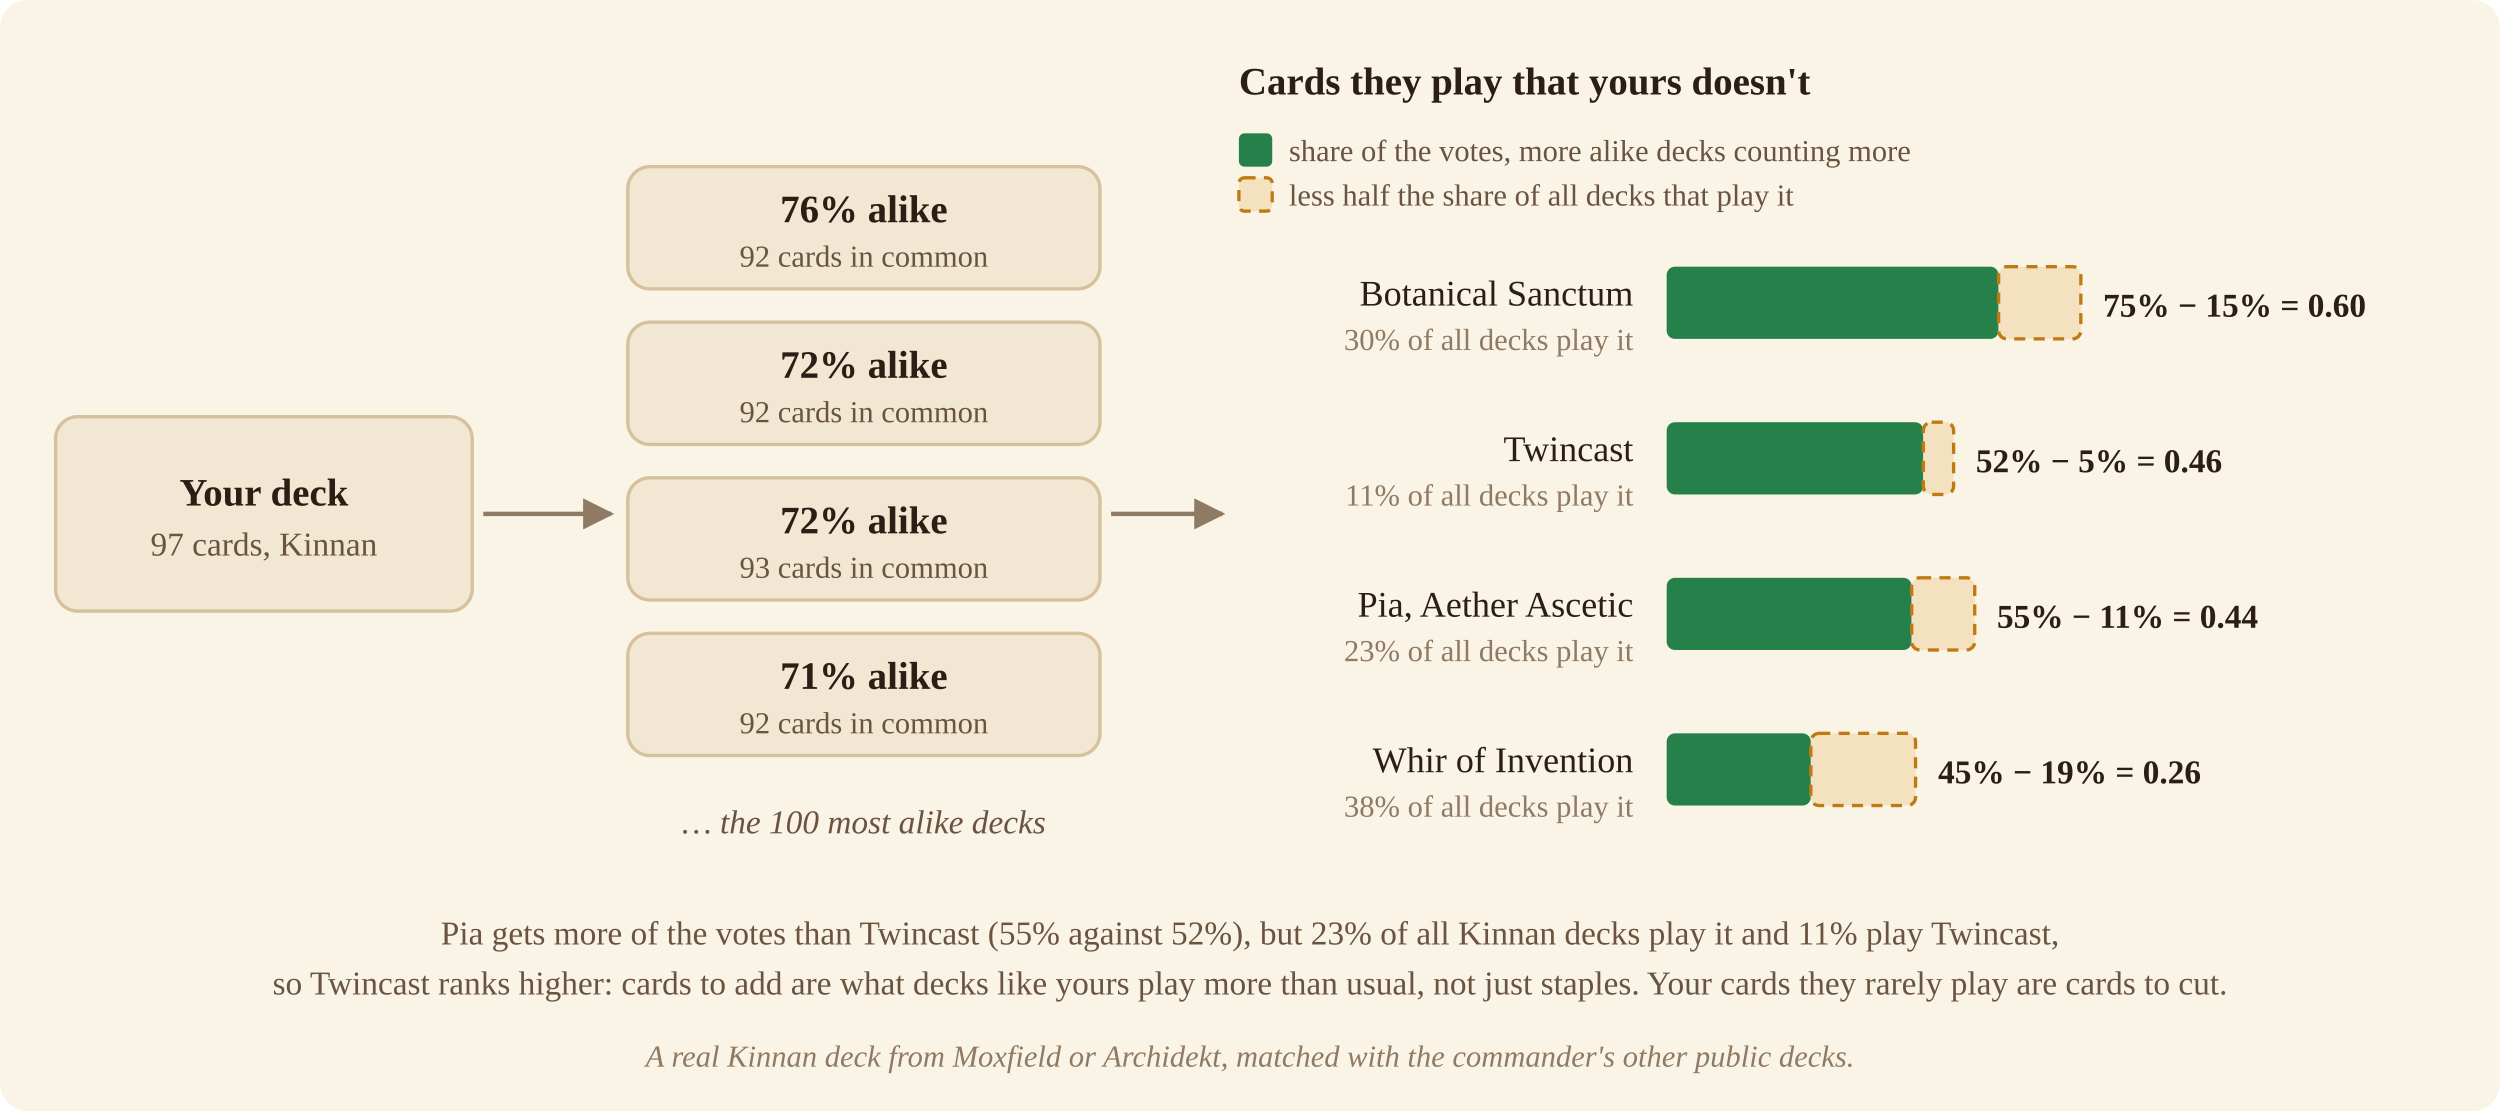
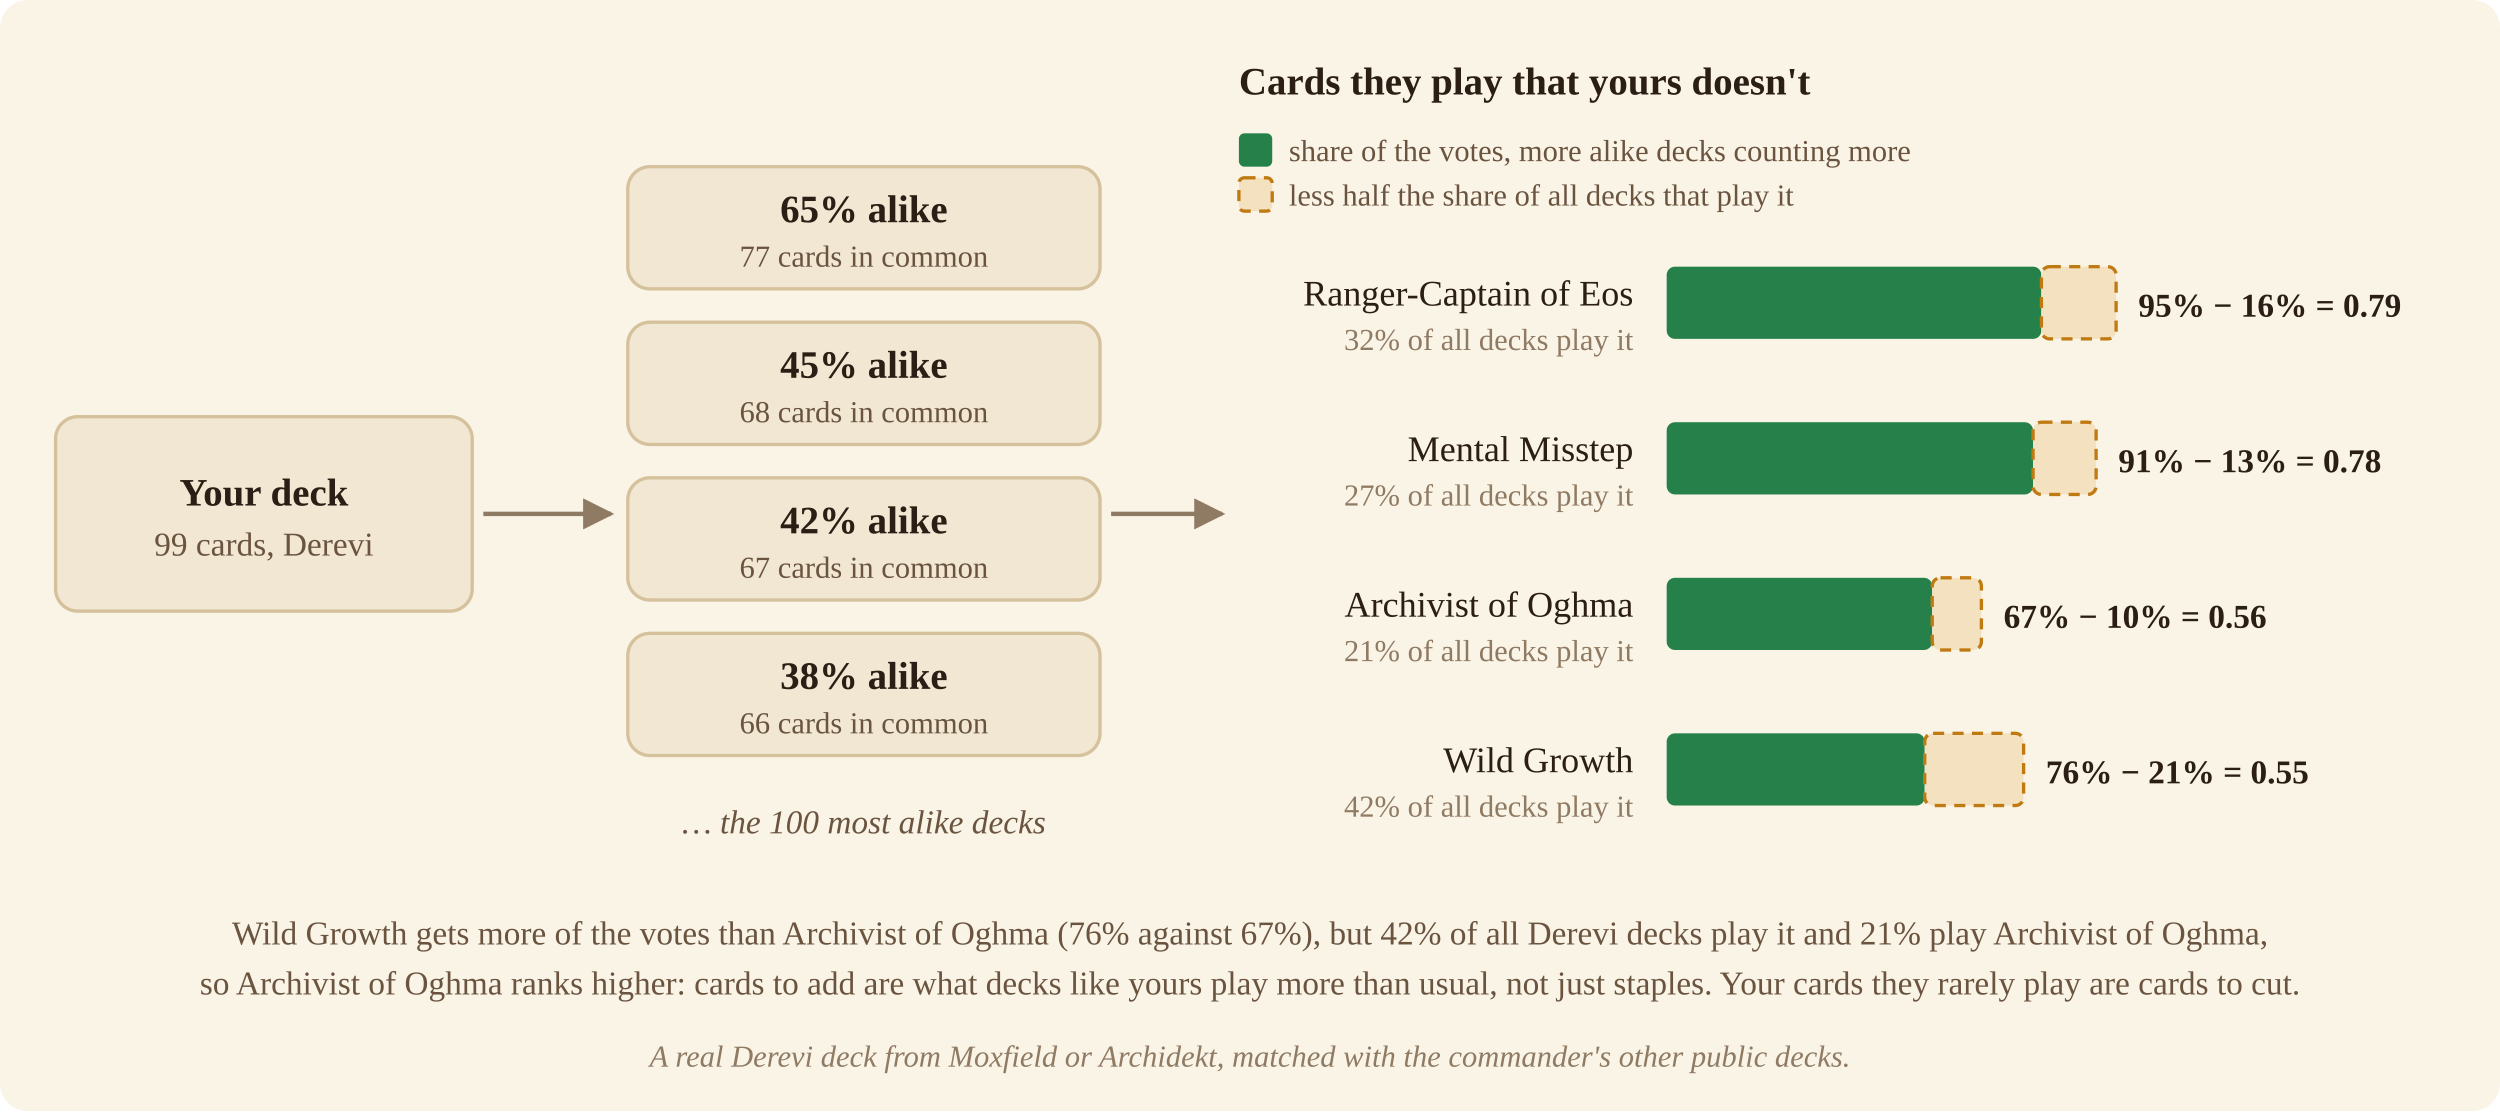
<svg xmlns="http://www.w3.org/2000/svg" viewBox="0 0 900 400" width="900" height="400" font-family="Georgia, 'Times New Roman', serif">
  <defs>
    <marker id="head" viewBox="0 0 10 10" refX="9" refY="5" markerWidth="7" markerHeight="7" orient="auto">
      <path d="M0,0 L10,5 L0,10 z" fill="#8f7a63" />
    </marker>
  </defs>
  <rect width="100%" height="100%" rx="10" fill="#faf4e6" />
  <rect x="20.0" y="150.0" width="150.0" height="70.0" rx="8" fill="#f1e7d2" stroke="#d5c19b" stroke-width="1.2" />
  <text x="95.0" y="182.0" font-size="14" fill="#2b1e14" text-anchor="middle" font-weight="bold">Your deck</text>
-   <text x="95.0" y="200.0" font-size="12" fill="#6a5440" text-anchor="middle" font-weight="normal">97 cards, Kinnan</text>
+   <text x="95.0" y="200.0" font-size="12" fill="#6a5440" text-anchor="middle" font-weight="normal">99 cards, Derevi</text>
  <line x1="174" y1="185" x2="220" y2="185" stroke="#8f7a63" stroke-width="1.6" marker-end="url(#head)" />
  <rect x="226.0" y="60.0" width="170.0" height="44.0" rx="8" fill="#f1e7d2" stroke="#d5c19b" stroke-width="1.2" />
-   <text x="311.0" y="80.0" font-size="14" fill="#2b1e14" text-anchor="middle" font-weight="bold">76% alike</text>
-   <text x="311.0" y="96.0" font-size="11" fill="#6a5440" text-anchor="middle" font-weight="normal">92 cards in common</text>
+   <text x="311.0" y="80.0" font-size="14" fill="#2b1e14" text-anchor="middle" font-weight="bold">65% alike</text>
+   <text x="311.0" y="96.0" font-size="11" fill="#6a5440" text-anchor="middle" font-weight="normal">77 cards in common</text>
  <rect x="226.0" y="116.0" width="170.0" height="44.0" rx="8" fill="#f1e7d2" stroke="#d5c19b" stroke-width="1.2" />
-   <text x="311.0" y="136.0" font-size="14" fill="#2b1e14" text-anchor="middle" font-weight="bold">72% alike</text>
-   <text x="311.0" y="152.0" font-size="11" fill="#6a5440" text-anchor="middle" font-weight="normal">92 cards in common</text>
+   <text x="311.0" y="136.0" font-size="14" fill="#2b1e14" text-anchor="middle" font-weight="bold">45% alike</text>
+   <text x="311.0" y="152.0" font-size="11" fill="#6a5440" text-anchor="middle" font-weight="normal">68 cards in common</text>
  <rect x="226.0" y="172.0" width="170.0" height="44.0" rx="8" fill="#f1e7d2" stroke="#d5c19b" stroke-width="1.2" />
-   <text x="311.0" y="192.0" font-size="14" fill="#2b1e14" text-anchor="middle" font-weight="bold">72% alike</text>
-   <text x="311.0" y="208.0" font-size="11" fill="#6a5440" text-anchor="middle" font-weight="normal">93 cards in common</text>
+   <text x="311.0" y="192.0" font-size="14" fill="#2b1e14" text-anchor="middle" font-weight="bold">42% alike</text>
+   <text x="311.0" y="208.0" font-size="11" fill="#6a5440" text-anchor="middle" font-weight="normal">67 cards in common</text>
  <rect x="226.0" y="228.0" width="170.0" height="44.0" rx="8" fill="#f1e7d2" stroke="#d5c19b" stroke-width="1.2" />
-   <text x="311.0" y="248.0" font-size="14" fill="#2b1e14" text-anchor="middle" font-weight="bold">71% alike</text>
-   <text x="311.0" y="264.0" font-size="11" fill="#6a5440" text-anchor="middle" font-weight="normal">92 cards in common</text>
+   <text x="311.0" y="248.0" font-size="14" fill="#2b1e14" text-anchor="middle" font-weight="bold">38% alike</text>
+   <text x="311.0" y="264.0" font-size="11" fill="#6a5440" text-anchor="middle" font-weight="normal">66 cards in common</text>
  <text x="311.0" y="300.0" font-size="12" fill="#6a5440" text-anchor="middle" font-weight="normal" font-style="italic">… the 100 most alike decks</text>
  <line x1="400" y1="185" x2="440" y2="185" stroke="#8f7a63" stroke-width="1.6" marker-end="url(#head)" />
  <text x="446.0" y="34.0" font-size="14" fill="#2b1e14" text-anchor="start" font-weight="bold">Cards they play that yours doesn't</text>
  <rect x="446.0" y="48.0" width="12.0" height="12.0" rx="2" fill="#26804a" stroke="none" stroke-width="1.2" />
  <text x="464.0" y="58.0" font-size="11" fill="#6a5440" text-anchor="start" font-weight="normal">share of the votes, more alike decks counting more</text>
  <rect x="446.0" y="64.0" width="12.0" height="12.0" rx="2" fill="#f3e1bf" stroke="#c07a12" stroke-width="1.2" stroke-dasharray="4 3" />
  <text x="464.0" y="74.0" font-size="11" fill="#6a5440" text-anchor="start" font-weight="normal">less half the share of all decks that play it</text>
-   <text x="588.0" y="110.0" font-size="13" fill="#2b1e14" text-anchor="end" font-weight="normal">Botanical Sanctum</text>
-   <text x="588.0" y="126.0" font-size="11" fill="#8f7a63" text-anchor="end" font-weight="normal">30% of all decks play it</text>
-   <rect x="600.0" y="96.0" width="119.5" height="26.0" rx="3" fill="#26804a" stroke="none" stroke-width="1.2" />
-   <rect x="719.5" y="96.0" width="29.6" height="26.0" rx="3" fill="#f3e1bf" stroke="#c07a12" stroke-width="1.2" stroke-dasharray="4 3" />
-   <text x="757.1" y="114.0" font-size="12" fill="#2b1e14" text-anchor="start" font-weight="bold">75% − 15% = 0.60</text>
-   <text x="588.0" y="166.0" font-size="13" fill="#2b1e14" text-anchor="end" font-weight="normal">Twincast</text>
-   <text x="588.0" y="182.0" font-size="11" fill="#8f7a63" text-anchor="end" font-weight="normal">11% of all decks play it</text>
-   <rect x="600.0" y="152.0" width="92.4" height="26.0" rx="3" fill="#26804a" stroke="none" stroke-width="1.2" />
-   <rect x="692.4" y="152.0" width="10.9" height="26.0" rx="3" fill="#f3e1bf" stroke="#c07a12" stroke-width="1.2" stroke-dasharray="4 3" />
-   <text x="711.3" y="170.0" font-size="12" fill="#2b1e14" text-anchor="start" font-weight="bold">52% − 5% = 0.46</text>
-   <text x="588.0" y="222.0" font-size="13" fill="#2b1e14" text-anchor="end" font-weight="normal">Pia, Aether Ascetic</text>
-   <text x="588.0" y="238.0" font-size="11" fill="#8f7a63" text-anchor="end" font-weight="normal">23% of all decks play it</text>
-   <rect x="600.0" y="208.0" width="88.2" height="26.0" rx="3" fill="#26804a" stroke="none" stroke-width="1.2" />
-   <rect x="688.2" y="208.0" width="22.7" height="26.0" rx="3" fill="#f3e1bf" stroke="#c07a12" stroke-width="1.2" stroke-dasharray="4 3" />
-   <text x="718.9" y="226.0" font-size="12" fill="#2b1e14" text-anchor="start" font-weight="bold">55% − 11% = 0.44</text>
-   <text x="588.0" y="278.0" font-size="13" fill="#2b1e14" text-anchor="end" font-weight="normal">Whir of Invention</text>
-   <text x="588.0" y="294.0" font-size="11" fill="#8f7a63" text-anchor="end" font-weight="normal">38% of all decks play it</text>
-   <rect x="600.0" y="264.0" width="51.9" height="26.0" rx="3" fill="#26804a" stroke="none" stroke-width="1.2" />
-   <rect x="651.9" y="264.0" width="37.7" height="26.0" rx="3" fill="#f3e1bf" stroke="#c07a12" stroke-width="1.2" stroke-dasharray="4 3" />
-   <text x="697.7" y="282.0" font-size="12" fill="#2b1e14" text-anchor="start" font-weight="bold">45% − 19% = 0.26</text>
-   <text x="450.0" y="340.0" font-size="12" fill="#6a5440" text-anchor="middle" font-weight="normal">Pia gets more of the votes than Twincast (55% against 52%), but 23% of all Kinnan decks play it and 11% play Twincast,</text>
-   <text x="450.0" y="358.0" font-size="12" fill="#6a5440" text-anchor="middle" font-weight="normal">so Twincast ranks higher: cards to add are what decks like yours play more than usual, not just staples. Your cards they rarely play are cards to cut.</text>
-   <text x="450.0" y="384.0" font-size="11" fill="#8f7a63" text-anchor="middle" font-weight="normal" font-style="italic">A real Kinnan deck from Moxfield or Archidekt, matched with the commander's other public decks.</text>
+   <text x="588.0" y="110.0" font-size="13" fill="#2b1e14" text-anchor="end" font-weight="normal">Ranger-Captain of Eos</text>
+   <text x="588.0" y="126.0" font-size="11" fill="#8f7a63" text-anchor="end" font-weight="normal">32% of all decks play it</text>
+   <rect x="600.0" y="96.0" width="134.9" height="26.0" rx="3" fill="#26804a" stroke="none" stroke-width="1.2" />
+   <rect x="734.9" y="96.0" width="26.9" height="26.0" rx="3" fill="#f3e1bf" stroke="#c07a12" stroke-width="1.2" stroke-dasharray="4 3" />
+   <text x="769.8" y="114.0" font-size="12" fill="#2b1e14" text-anchor="start" font-weight="bold">95% − 16% = 0.79</text>
+   <text x="588.0" y="166.0" font-size="13" fill="#2b1e14" text-anchor="end" font-weight="normal">Mental Misstep</text>
+   <text x="588.0" y="182.0" font-size="11" fill="#8f7a63" text-anchor="end" font-weight="normal">27% of all decks play it</text>
+   <rect x="600.0" y="152.0" width="131.9" height="26.0" rx="3" fill="#26804a" stroke="none" stroke-width="1.2" />
+   <rect x="731.9" y="152.0" width="22.7" height="26.0" rx="3" fill="#f3e1bf" stroke="#c07a12" stroke-width="1.2" stroke-dasharray="4 3" />
+   <text x="762.6" y="170.0" font-size="12" fill="#2b1e14" text-anchor="start" font-weight="bold">91% − 13% = 0.78</text>
+   <text x="588.0" y="222.0" font-size="13" fill="#2b1e14" text-anchor="end" font-weight="normal">Archivist of Oghma</text>
+   <text x="588.0" y="238.0" font-size="11" fill="#8f7a63" text-anchor="end" font-weight="normal">21% of all decks play it</text>
+   <rect x="600.0" y="208.0" width="95.6" height="26.0" rx="3" fill="#26804a" stroke="none" stroke-width="1.2" />
+   <rect x="695.6" y="208.0" width="17.7" height="26.0" rx="3" fill="#f3e1bf" stroke="#c07a12" stroke-width="1.2" stroke-dasharray="4 3" />
+   <text x="721.3" y="226.0" font-size="12" fill="#2b1e14" text-anchor="start" font-weight="bold">67% − 10% = 0.56</text>
+   <text x="588.0" y="278.0" font-size="13" fill="#2b1e14" text-anchor="end" font-weight="normal">Wild Growth</text>
+   <text x="588.0" y="294.0" font-size="11" fill="#8f7a63" text-anchor="end" font-weight="normal">42% of all decks play it</text>
+   <rect x="600.0" y="264.0" width="92.9" height="26.0" rx="3" fill="#26804a" stroke="none" stroke-width="1.2" />
+   <rect x="692.9" y="264.0" width="35.6" height="26.0" rx="3" fill="#f3e1bf" stroke="#c07a12" stroke-width="1.2" stroke-dasharray="4 3" />
+   <text x="736.5" y="282.0" font-size="12" fill="#2b1e14" text-anchor="start" font-weight="bold">76% − 21% = 0.55</text>
+   <text x="450.0" y="340.0" font-size="12" fill="#6a5440" text-anchor="middle" font-weight="normal">Wild Growth gets more of the votes than Archivist of Oghma (76% against 67%), but 42% of all Derevi decks play it and 21% play Archivist of Oghma,</text>
+   <text x="450.0" y="358.0" font-size="12" fill="#6a5440" text-anchor="middle" font-weight="normal">so Archivist of Oghma ranks higher: cards to add are what decks like yours play more than usual, not just staples. Your cards they rarely play are cards to cut.</text>
+   <text x="450.0" y="384.0" font-size="11" fill="#8f7a63" text-anchor="middle" font-weight="normal" font-style="italic">A real Derevi deck from Moxfield or Archidekt, matched with the commander's other public decks.</text>
</svg>
